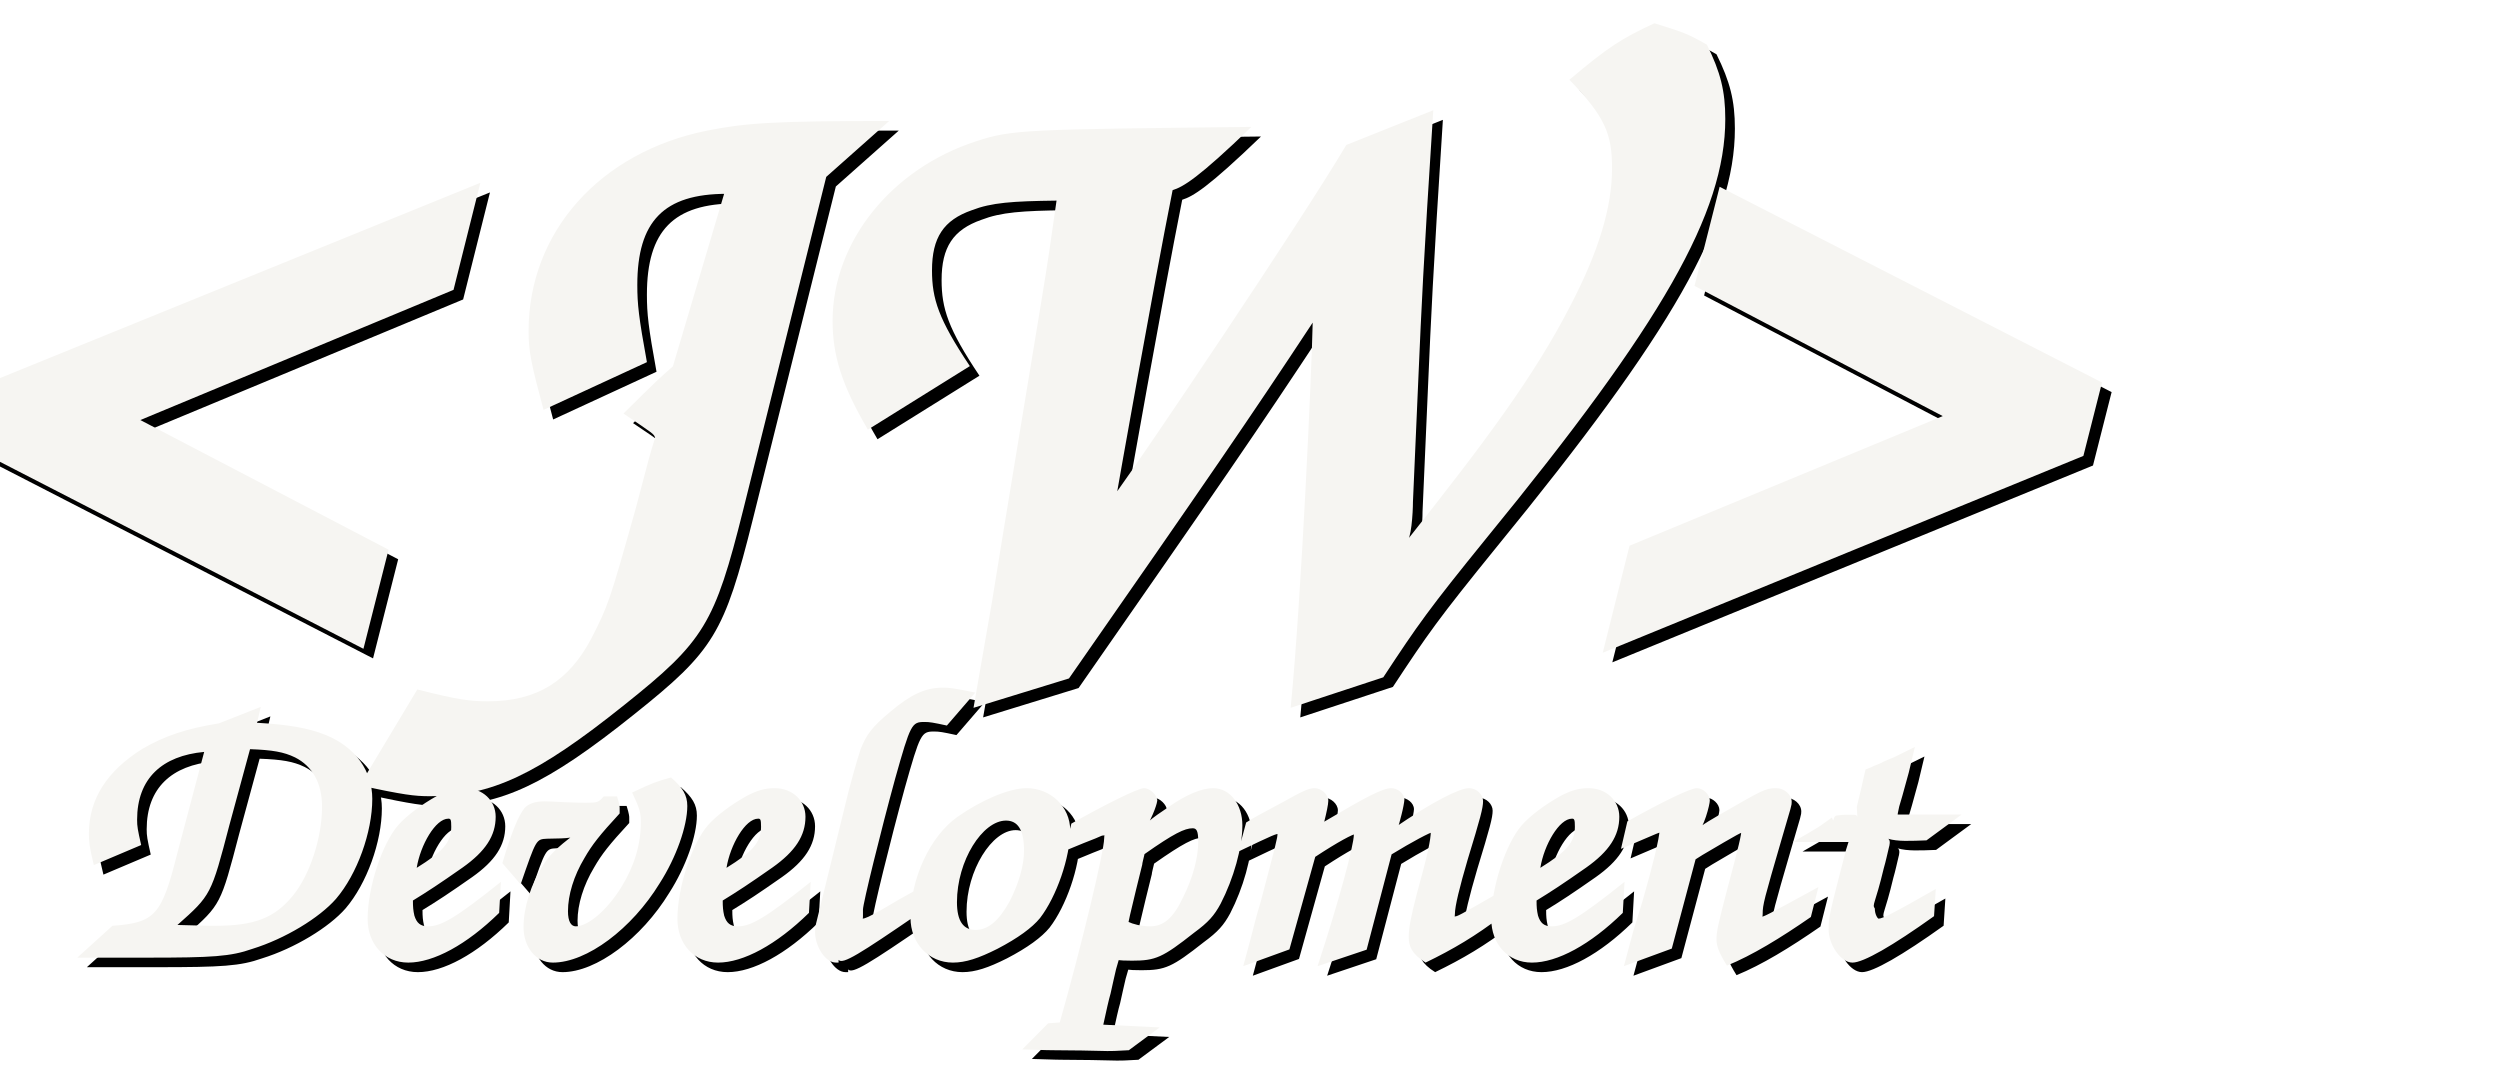
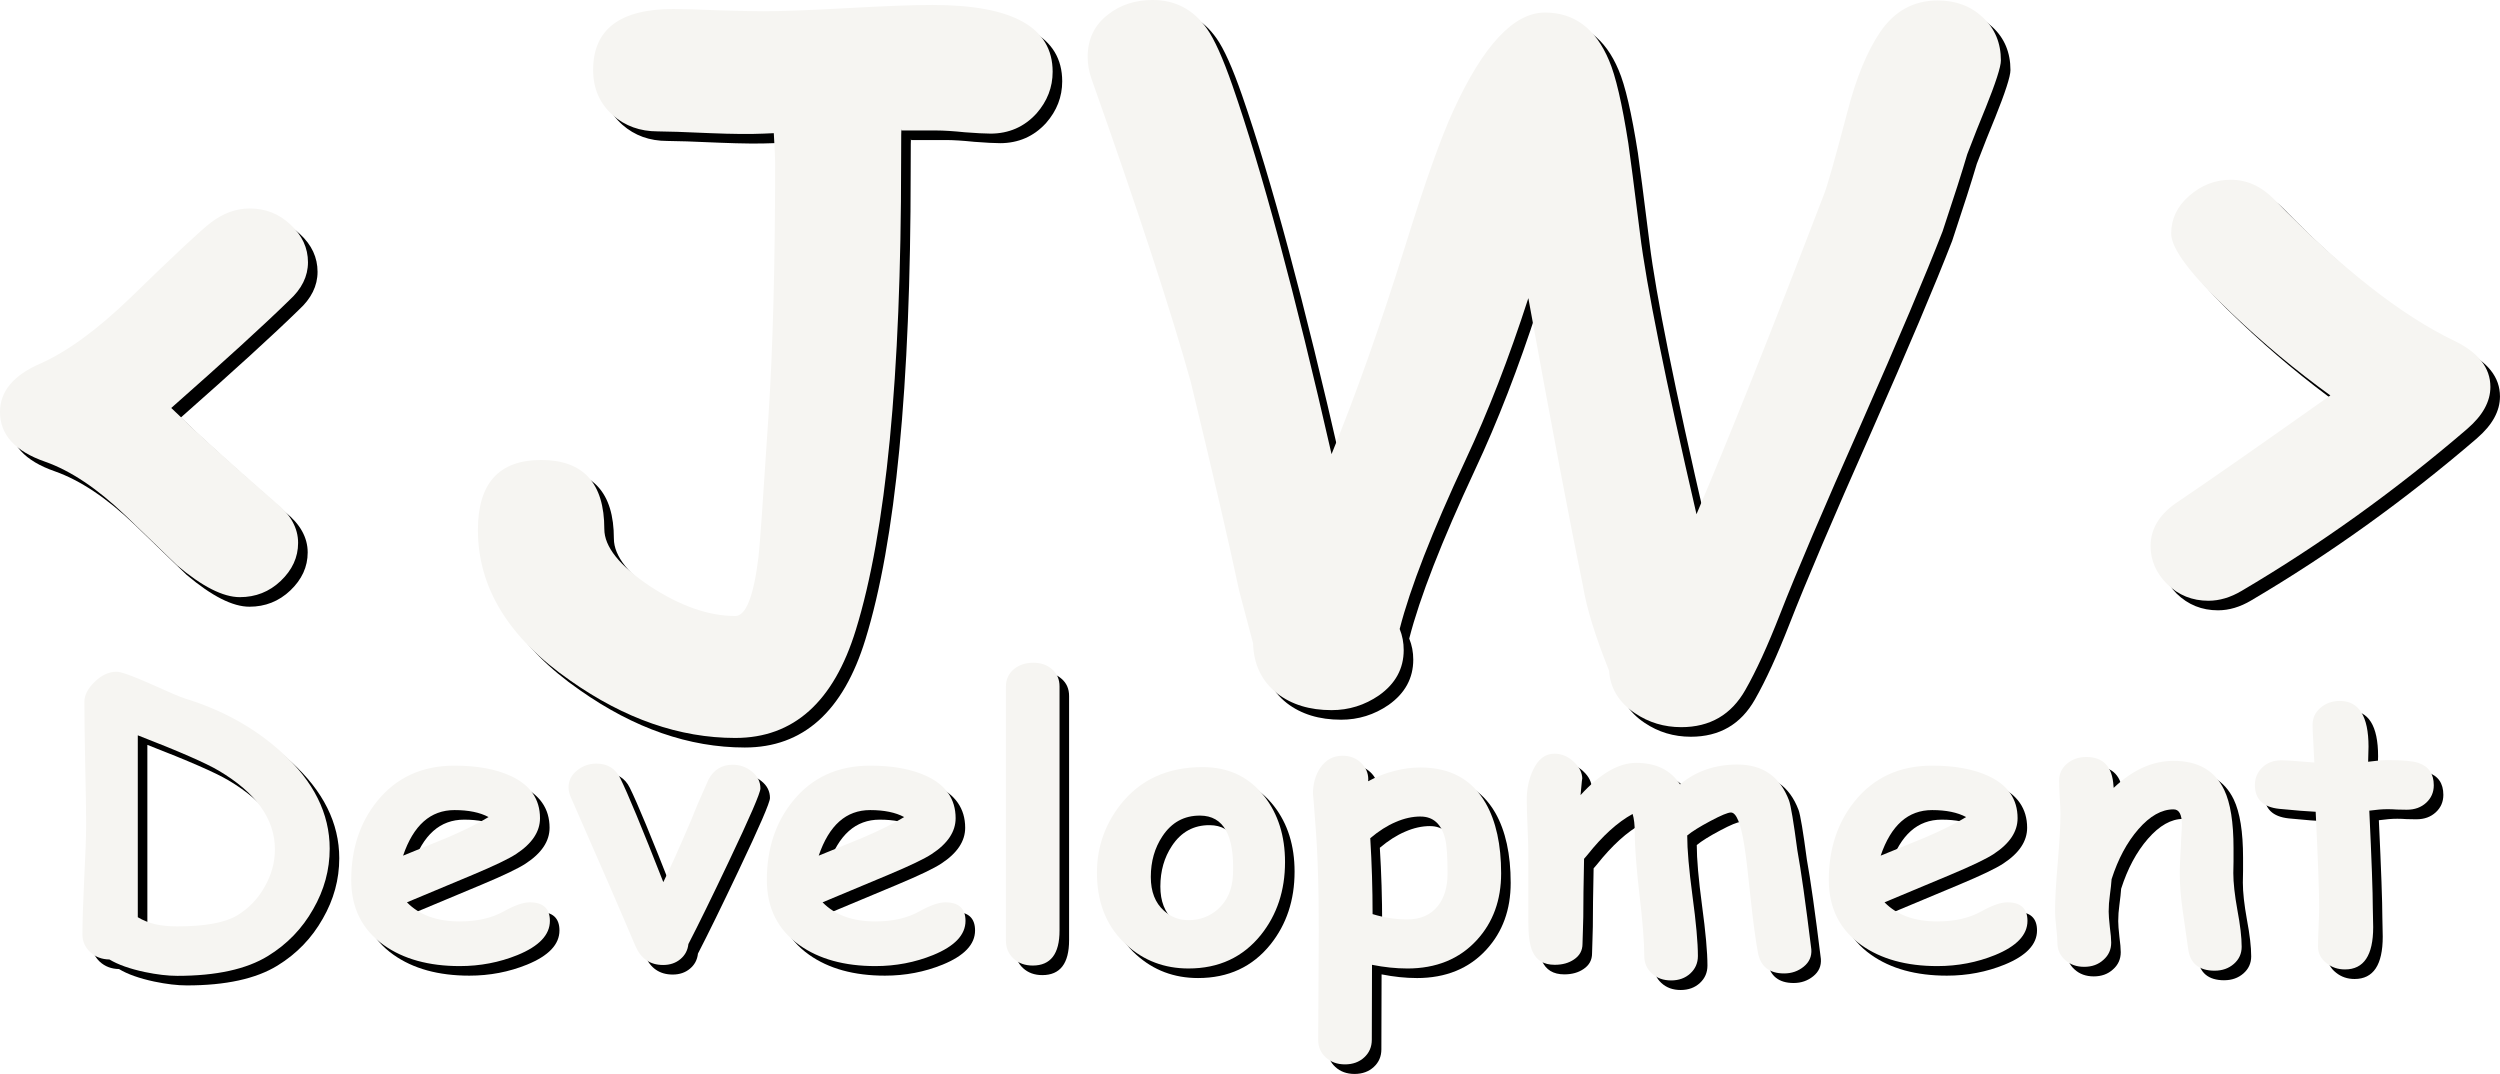
<svg xmlns="http://www.w3.org/2000/svg" width="138.319mm" height="59.42mm" viewBox="0 0 138.319 59.42" version="1.1" id="svg8">
  <defs id="defs2" />
  <g id="g3729" style="display:inline" transform="translate(-37.31747,-10.5999)">
    <g id="g5054">
      <g id="g5037">
-         <text xml:space="preserve" style="font-style:normal;font-weight:normal;font-size:50.8px;line-height:1.25;font-family:sans-serif;letter-spacing:0px;word-spacing:0px;fill:#000000;fill-opacity:1;stroke:none;stroke-width:0.265" x="31.894" y="48.981" id="text3715">
-           <tspan id="tspan3713" x="31.894" y="48.981" style="font-style:normal;font-variant:normal;font-weight:bold;font-stretch:normal;font-family:'Comic Sans MS';-inkscape-font-specification:'Comic Sans MS Bold';stroke-width:0.265">&lt;JW&gt;</tspan>
-         </text>
-         <text xml:space="preserve" style="font-style:normal;font-weight:normal;font-size:13.378px;line-height:1.25;font-family:sans-serif;letter-spacing:0px;word-spacing:0px;fill:#000000;fill-opacity:1;stroke:none;stroke-width:0.251" x="39.754" y="65.915" id="text3719" transform="scale(1.028097,0.9726707)">
-           <tspan id="tspan3717" x="39.754" y="65.915" style="font-style:normal;font-variant:normal;font-weight:bold;font-stretch:normal;font-size:21.405px;font-family:'Comic Sans MS';-inkscape-font-specification:'Comic Sans MS Bold';stroke-width:0.251">Development</tspan>
-         </text>
+         <g aria-label="&lt;JW&gt;" style="font-style:normal;font-weight:normal;font-size:50.8px;line-height:1.25;font-family:sans-serif;letter-spacing:0px;word-spacing:0px;fill:#000000;fill-opacity:1;stroke:none;stroke-width:0.265" id="text3715">
+           <path d="m 53.846,27.748 q -2.108,2.059 -6.524,5.953 1.86,1.811 5.779,5.234 1.24,0.992 1.24,2.232 0,1.191 -0.967,2.108 -0.943,0.893 -2.257,0.893 -1.389,0 -3.473,-1.761 l -2.877,-2.778 q -2.307,-2.208 -4.415,-2.952 -2.505,-0.868 -2.505,-2.753 0,-1.712 2.232,-2.679 2.232,-0.992 4.961,-3.621 3.721,-3.621 4.49,-4.192 1.017,-0.769 2.133,-0.769 1.315,0 2.257,0.893 0.967,0.893 0.967,2.084 0,1.166 -1.042,2.108 z" style="font-style:normal;font-variant:normal;font-weight:bold;font-stretch:normal;font-family:'Comic Sans MS';-inkscape-font-specification:'Comic Sans MS Bold';stroke-width:0.265" id="path831" />
+           <path d="m 92.64,18.521 q -0.446,0 -1.414,-0.074 -0.967,-0.099 -1.563,-0.099 h -1.935 q -0.025,-0.422 -0.025,1.761 0,17.76 -2.505,25.871 -1.836,5.978 -6.672,5.978 -4.614,0 -9.128,-3.175 -5.11,-3.547 -5.11,-8.334 0,-3.87 3.497,-3.87 3.497,0 3.497,3.82 0,1.463 2.505,3.15 2.53,1.662 4.738,1.662 0.893,0 1.29,-3.299 0.099,-0.794 0.546,-7.714 0.372,-5.655 0.372,-14.089 0,-0.347 -0.074,-1.612 l -0.571,0.025 q -1.091,0.05 -2.927,-0.025 -2.208,-0.099 -2.927,-0.099 -1.463,0 -2.48,-0.893 -1.091,-0.967 -1.091,-2.505 0,-3.373 4.44,-3.373 0.843,0 2.505,0.074 1.662,0.05 2.48,0.05 1.563,0 4.663,-0.174 3.125,-0.174 4.688,-0.174 6.648,0 6.648,3.696 0,1.29 -0.893,2.307 -1.017,1.116 -2.555,1.116 z" style="font-style:normal;font-variant:normal;font-weight:bold;font-stretch:normal;font-family:'Comic Sans MS';-inkscape-font-specification:'Comic Sans MS Bold';stroke-width:0.265" id="path833" />
+           <path d="m 147.682,17.157 q -0.422,1.017 -0.992,2.505 -0.422,1.439 -1.364,4.266 -1.414,3.646 -4.49,10.616 -3.15,7.094 -4.514,10.592 -1.017,2.604 -1.91,4.167 -1.166,2.059 -3.547,2.059 -1.414,0 -2.555,-0.769 -1.339,-0.893 -1.439,-2.356 -1.141,-2.853 -1.439,-4.663 -1.091,-5.308 -3.026,-15.949 -1.612,4.986 -3.473,8.954 -2.778,5.953 -3.646,9.351 0.223,0.546 0.223,1.166 0,1.538 -1.364,2.505 -1.191,0.819 -2.629,0.819 -1.811,0 -3.001,-0.918 -1.29,-1.017 -1.339,-2.778 l -0.769,-2.902 q -0.819,-3.87 -2.679,-11.559 -1.637,-5.879 -5.482,-16.743 -0.223,-0.62 -0.223,-1.24 0,-1.488 1.141,-2.356 1.017,-0.794 2.456,-0.794 1.885,0 3.001,1.587 0.62,0.868 1.414,3.15 2.431,6.995 5.482,20.389 1.984,-4.837 4.043,-11.41 1.662,-5.358 2.704,-7.615 2.48,-5.407 5.06,-5.407 2.431,0 3.547,2.654 0.546,1.265 1.067,4.589 0.149,1.017 0.645,4.986 0.521,4.266 3.125,15.528 2.629,-6.152 7.069,-17.735 0.273,-0.695 1.29,-4.564 0.719,-2.778 1.811,-4.39 1.191,-1.736 3.175,-1.736 1.513,0 2.505,0.943 0.992,0.918 0.992,2.381 0,0.521 -0.868,2.679 z" style="font-style:normal;font-variant:normal;font-weight:bold;font-stretch:normal;font-family:'Comic Sans MS';-inkscape-font-specification:'Comic Sans MS Bold';stroke-width:0.265" id="path835" />
+           <path d="m 174.372,34.842 q -5.978,5.135 -12.502,8.979 -0.918,0.546 -1.836,0.546 -1.339,0 -2.282,-0.918 -0.918,-0.918 -0.918,-2.108 0,-1.364 1.339,-2.332 2.902,-1.96 8.607,-6.003 -2.853,-2.059 -5.482,-4.564 -3.324,-3.125 -3.324,-4.39 0,-1.215 0.992,-2.084 1.017,-0.893 2.307,-0.893 1.339,0 2.406,1.091 5.556,5.705 9.947,7.813 2.009,0.967 2.009,2.555 0,1.215 -1.265,2.307 z" style="font-style:normal;font-variant:normal;font-weight:bold;font-stretch:normal;font-family:'Comic Sans MS';-inkscape-font-specification:'Comic Sans MS Bold';stroke-width:0.265" id="path837" />
+         </g>
+         <g aria-label="Development" transform="scale(1.028097,0.9726707)" style="font-style:normal;font-weight:normal;font-size:13.378px;line-height:1.25;font-family:sans-serif;letter-spacing:0px;word-spacing:0px;fill:#000000;fill-opacity:1;stroke:none;stroke-width:0.251" id="text3719">
+           <path d="m 42.702,66.019 q -0.617,-0.01 -1.035,-0.418 -0.418,-0.418 -0.418,-1.003 0,-1.045 0.094,-3.136 0.105,-2.09 0.105,-3.136 0,-1.16 -0.052,-3.48 -0.042,-2.32 -0.042,-3.48 0,-0.575 0.554,-1.139 0.554,-0.575 1.181,-0.575 0.345,0 1.735,0.648 1.62,0.773 1.923,0.867 3.062,0.993 5.226,3.073 2.582,2.477 2.582,5.477 0,1.808 -0.888,3.439 -0.888,1.662 -2.435,2.665 -1.735,1.129 -4.881,1.129 -0.763,0 -1.756,-0.219 -1.202,-0.272 -1.892,-0.711 z M 48.576,55.275 q -1.014,-0.638 -4.348,-2.007 v 10.347 q 0.408,0.261 0.93,0.397 0.533,0.125 1.181,0.125 2.258,0 3.24,-0.627 0.93,-0.596 1.474,-1.62 0.554,-1.024 0.554,-2.132 0,-2.592 -3.031,-4.484 z" style="font-style:normal;font-variant:normal;font-weight:bold;font-stretch:normal;font-size:21.405px;font-family:'Comic Sans MS';-inkscape-font-specification:'Comic Sans MS Bold';stroke-width:0.251" id="path840" />
+           <path d="m 61.557,66.395 q -2.498,0 -4.087,-1.191 -1.756,-1.317 -1.756,-3.71 0,-2.644 1.39,-4.473 1.547,-2.028 4.17,-2.028 1.819,0 3.021,0.585 1.578,0.773 1.578,2.404 0,1.15 -1.286,2.038 -0.585,0.408 -2.352,1.191 l -3.522,1.557 q 0.502,0.543 1.212,0.815 0.711,0.272 1.63,0.272 1.401,0 2.373,-0.575 0.867,-0.512 1.39,-0.512 1.087,0 1.087,1.056 0,1.191 -1.745,1.944 -1.463,0.627 -3.104,0.627 z m -0.282,-8.874 q -0.972,0 -1.662,0.648 -0.69,0.648 -1.108,1.944 1.181,-0.512 2.352,-1.014 1.411,-0.638 2.247,-1.181 -0.7,-0.397 -1.829,-0.397 z" style="font-style:normal;font-variant:normal;font-weight:bold;font-stretch:normal;font-size:21.405px;font-family:'Comic Sans MS';-inkscape-font-specification:'Comic Sans MS Bold';stroke-width:0.251" id="path842" />
+           <path d="m 73.858,65.141 q -0.052,0.523 -0.429,0.857 -0.376,0.334 -0.93,0.334 -1.056,0 -1.495,-1.087 -1.129,-2.822 -3.46,-8.424 -0.136,-0.314 -0.136,-0.596 0,-0.564 0.449,-0.951 0.46,-0.397 1.045,-0.397 0.899,0 1.286,0.826 0.596,1.265 2.32,5.916 0.554,-1.181 1.526,-3.595 0.293,-0.805 0.909,-2.247 0.429,-0.836 1.296,-0.836 0.585,0 1.035,0.387 0.46,0.387 0.46,0.962 0,0.376 -1.693,4.139 -1.38,3.073 -2.184,4.714 z" style="font-style:normal;font-variant:normal;font-weight:bold;font-stretch:normal;font-size:21.405px;font-family:'Comic Sans MS';-inkscape-font-specification:'Comic Sans MS Bold';stroke-width:0.251" id="path844" />
+           <path d="m 83.923,66.395 q -2.498,0 -4.087,-1.191 -1.756,-1.317 -1.756,-3.71 0,-2.644 1.39,-4.473 1.547,-2.028 4.17,-2.028 1.819,0 3.021,0.585 1.578,0.773 1.578,2.404 0,1.15 -1.286,2.038 -0.585,0.408 -2.352,1.191 l -3.522,1.557 q 0.502,0.543 1.212,0.815 0.711,0.272 1.63,0.272 1.401,0 2.373,-0.575 0.867,-0.512 1.39,-0.512 1.087,0 1.087,1.056 0,1.191 -1.745,1.944 -1.463,0.627 -3.104,0.627 z m -0.282,-8.874 q -0.972,0 -1.662,0.648 -0.69,0.648 -1.108,1.944 1.181,-0.512 2.352,-1.014 1.411,-0.638 2.247,-1.181 -0.7,-0.397 -1.829,-0.397 z" style="font-style:normal;font-variant:normal;font-weight:bold;font-stretch:normal;font-size:21.405px;font-family:'Comic Sans MS';-inkscape-font-specification:'Comic Sans MS Bold';stroke-width:0.251" id="path846" />
+           <path d="m 93.831,64.378 q 0,1.986 -1.442,1.986 -0.627,0 -1.035,-0.397 -0.408,-0.397 -0.408,-1.024 V 50.488 q 0,-0.606 0.439,-0.993 0.418,-0.355 1.035,-0.355 0.617,0 1.014,0.376 0.397,0.366 0.397,0.972 z" style="font-style:normal;font-variant:normal;font-weight:bold;font-stretch:normal;font-size:21.405px;font-family:'Comic Sans MS';-inkscape-font-specification:'Comic Sans MS Bold';stroke-width:0.251" id="path848" />
+           <path d="m 100.771,66.531 q -1.934,0 -3.324,-1.327 -1.526,-1.453 -1.599,-3.878 -0.073,-2.31 1.265,-4.118 1.589,-2.132 4.421,-2.132 2.09,0 3.324,1.672 1.108,1.505 1.108,3.731 0,2.425 -1.296,4.139 -1.453,1.913 -3.898,1.913 z m 0.627,-8.696 q -1.286,-0.01 -2.028,1.171 -0.627,0.993 -0.627,2.32 0,1.254 0.711,1.923 0.564,0.533 1.317,0.533 0.909,0 1.578,-0.617 0.763,-0.721 0.815,-1.954 0.136,-3.365 -1.766,-3.376 z" style="font-style:normal;font-variant:normal;font-weight:bold;font-stretch:normal;font-size:21.405px;font-family:'Comic Sans MS';-inkscape-font-specification:'Comic Sans MS Bold';stroke-width:0.251" id="path850" />
+           <path d="m 112.54,66.531 q -0.899,0 -1.892,-0.209 l -0.011,4.264 q 0,0.606 -0.408,1.003 -0.408,0.397 -1.035,0.397 -0.627,0 -1.035,-0.397 -0.408,-0.397 -0.408,-1.003 0,-0.491 0.021,-3.898 0.021,-2.529 0,-4.128 -0.031,-2.258 -0.146,-3.888 -0.157,-2.247 -0.157,-2.059 0,-0.867 0.387,-1.484 0.449,-0.7 1.212,-0.7 0.585,0 0.982,0.397 0.397,0.397 0.397,0.951 l -0.011,0.105 q 0.7,-0.397 1.401,-0.585 0.711,-0.199 1.421,-0.199 2.404,0 3.512,2.038 0.826,1.536 0.826,3.982 0,2.289 -1.306,3.794 -1.401,1.62 -3.752,1.62 z m 0.721,-8.644 q -0.658,0 -1.338,0.314 -0.679,0.303 -1.369,0.92 0.125,2.153 0.125,4.317 0.93,0.303 1.86,0.303 1.077,0 1.651,-0.763 0.523,-0.69 0.523,-1.86 0,-1.411 -0.125,-1.954 -0.303,-1.275 -1.327,-1.275 z" style="font-style:normal;font-variant:normal;font-weight:bold;font-stretch:normal;font-size:21.405px;font-family:'Comic Sans MS';-inkscape-font-specification:'Comic Sans MS Bold';stroke-width:0.251" id="path852" />
+           <path d="m 121.873,56.665 q 1.578,-1.829 2.989,-1.829 1.61,0 2.362,1.223 0.638,-0.564 1.411,-0.847 0.773,-0.282 1.672,-0.282 2.049,0 2.78,2.038 0.146,0.418 0.449,2.832 0.293,1.693 0.753,5.644 0.042,0.596 -0.408,0.982 -0.449,0.387 -1.056,0.387 -1.202,0 -1.411,-1.191 -0.188,-1.077 -0.387,-3.041 -0.209,-2.153 -0.345,-3.052 -0.282,-1.871 -0.721,-1.871 -0.24,0 -1.097,0.481 -0.857,0.481 -1.254,0.826 0,1.191 0.282,3.428 0.293,2.289 0.293,3.428 0,0.596 -0.408,0.993 -0.408,0.397 -1.035,0.397 -0.627,0 -1.035,-0.397 -0.408,-0.397 -0.408,-0.993 0,-1.191 -0.261,-3.501 -0.251,-2.32 -0.251,-3.512 0,-0.669 -0.115,-1.066 -1.212,0.7 -2.435,2.331 -0.052,0.073 -0.178,0.219 -0.042,2.111 -0.042,3.313 0,0.293 -0.021,0.794 -0.021,0.491 -0.021,0.732 0,0.564 -0.46,0.888 -0.418,0.303 -1.035,0.303 -0.888,0 -1.202,-0.773 -0.219,-0.523 -0.219,-1.662 v -3.888 q 0,-0.523 -0.042,-1.526 -0.042,-1.014 -0.042,-1.536 0,-0.93 0.334,-1.683 0.408,-0.941 1.15,-0.941 0.585,0 1.045,0.46 0.46,0.449 0.46,0.993 0,-0.219 -0.094,0.899 z" style="font-style:normal;font-variant:normal;font-weight:bold;font-stretch:normal;font-size:21.405px;font-family:'Comic Sans MS';-inkscape-font-specification:'Comic Sans MS Bold';stroke-width:0.251" id="path854" />
+           <path d="m 141.073,66.395 q -2.498,0 -4.087,-1.191 -1.756,-1.317 -1.756,-3.71 0,-2.644 1.39,-4.473 1.547,-2.028 4.17,-2.028 1.819,0 3.021,0.585 1.578,0.773 1.578,2.404 0,1.15 -1.286,2.038 -0.585,0.408 -2.352,1.191 l -3.522,1.557 q 0.502,0.543 1.212,0.815 0.711,0.272 1.63,0.272 1.401,0 2.373,-0.575 0.867,-0.512 1.39,-0.512 1.087,0 1.087,1.056 0,1.191 -1.745,1.944 -1.463,0.627 -3.104,0.627 z m -0.282,-8.874 q -0.972,0 -1.662,0.648 -0.69,0.648 -1.108,1.944 1.181,-0.512 2.352,-1.014 1.411,-0.638 2.247,-1.181 -0.7,-0.397 -1.829,-0.397 z" style="font-style:normal;font-variant:normal;font-weight:bold;font-stretch:normal;font-size:21.405px;font-family:'Comic Sans MS';-inkscape-font-specification:'Comic Sans MS Bold';stroke-width:0.251" id="path856" />
+           <path d="m 155.998,66.657 q -1.286,0 -1.432,-1.265 -0.146,-1.077 -0.293,-2.164 -0.157,-1.15 -0.157,-2.164 0,-0.272 0.031,-0.93 0.042,-0.658 0.042,-0.93 0,-0.073 0.021,-0.366 0.021,-0.303 0.021,-0.491 0,-0.867 -0.449,-0.867 -0.962,0 -1.892,1.129 -0.92,1.118 -1.442,2.843 -0.021,0.345 -0.094,0.92 -0.063,0.47 -0.063,0.92 0,0.293 0.063,0.888 0.073,0.585 0.073,0.878 0,0.596 -0.418,0.982 -0.408,0.397 -1.035,0.397 -0.627,0 -1.035,-0.397 -0.408,-0.387 -0.408,-0.982 0,-0.293 -0.063,-0.878 -0.063,-0.596 -0.063,-0.888 0,-1.003 0.146,-2.791 0.146,-1.787 0.146,-2.791 0,-0.314 -0.042,-0.93 -0.031,-0.627 -0.031,-0.93 0,-0.585 0.418,-0.962 0.429,-0.387 1.045,-0.387 1.369,0 1.463,1.641 l 0.01,0.115 q 1.526,-1.536 3.219,-1.536 1.975,0 2.728,1.651 0.502,1.108 0.502,3.313 v 0.742 q -0.011,0.481 -0.011,0.679 0,0.815 0.219,2.101 0.23,1.286 0.23,2.09 0,0.585 -0.418,0.972 -0.418,0.387 -1.035,0.387 z" style="font-style:normal;font-variant:normal;font-weight:bold;font-stretch:normal;font-size:21.405px;font-family:'Comic Sans MS';-inkscape-font-specification:'Comic Sans MS Bold';stroke-width:0.251" id="path858" />
+           <path d="m 166.345,57.501 q -0.219,0 -0.523,-0.01 -0.293,-0.021 -0.512,-0.021 -0.429,0 -0.993,0.084 0.188,4.222 0.188,5.519 0,0.136 0.01,0.512 0.011,0.366 0.011,0.596 0,2.404 -1.515,2.404 -0.575,0 -0.993,-0.355 -0.46,-0.376 -0.46,-0.941 0,-0.376 0.031,-1.129 0.031,-0.753 0.031,-1.129 0,-1.265 -0.188,-5.414 -0.648,-0.031 -1.965,-0.167 -1.306,-0.146 -1.306,-1.359 0,-0.585 0.397,-0.993 0.397,-0.408 1.024,-0.408 0.387,0 1.777,0.125 -0.01,-0.334 -0.052,-1.108 -0.042,-0.669 -0.042,-1.035 0,-0.585 0.429,-0.972 0.429,-0.387 1.035,-0.387 1.547,0 1.547,2.602 l -0.021,0.857 q 0.648,-0.094 1.056,-0.094 1.202,0 1.641,0.157 0.836,0.293 0.836,1.275 0,0.596 -0.408,0.993 -0.408,0.397 -1.035,0.397 z" style="font-style:normal;font-variant:normal;font-weight:bold;font-stretch:normal;font-size:21.405px;font-family:'Comic Sans MS';-inkscape-font-specification:'Comic Sans MS Bold';stroke-width:0.251" id="path860" />
+         </g>
      </g>
      <g id="g5031">
-         <text id="text3723" y="48.452" x="31.364" style="font-style:normal;font-weight:normal;font-size:50.8px;line-height:1.25;font-family:sans-serif;letter-spacing:0px;word-spacing:0px;fill:#f6f5f2;fill-opacity:1;stroke:none;stroke-width:0.265" xml:space="preserve">
-           <tspan style="font-style:normal;font-variant:normal;font-weight:bold;font-stretch:normal;font-family:'Comic Sans MS';-inkscape-font-specification:'Comic Sans MS Bold';fill:#f6f5f2;fill-opacity:1;stroke-width:0.265" y="48.452" x="31.364" id="tspan3721">&lt;JW&gt;</tspan>
-         </text>
-         <text transform="scale(1.028097,0.9726707)" id="text3727" y="65.371" x="39.24" style="font-style:normal;font-weight:normal;font-size:13.378px;line-height:1.25;font-family:sans-serif;letter-spacing:0px;word-spacing:0px;fill:#f6f5f2;fill-opacity:1;stroke:none;stroke-width:0.251" xml:space="preserve">
-           <tspan style="font-style:normal;font-variant:normal;font-weight:bold;font-stretch:normal;font-size:21.405px;font-family:'Comic Sans MS';-inkscape-font-specification:'Comic Sans MS Bold';fill:#f6f5f2;fill-opacity:1;stroke-width:0.251" y="65.371" x="39.24" id="tspan3725">Development</tspan>
-         </text>
+         <g aria-label="&lt;JW&gt;" style="font-style:normal;font-weight:normal;font-size:50.8px;line-height:1.25;font-family:sans-serif;letter-spacing:0px;word-spacing:0px;fill:#f6f5f2;fill-opacity:1;stroke:none;stroke-width:0.265" id="text3723">
+           <path d="m 53.316,27.219 q -2.108,2.059 -6.524,5.953 1.86,1.811 5.779,5.234 1.24,0.992 1.24,2.232 0,1.191 -0.967,2.108 -0.943,0.893 -2.257,0.893 -1.389,0 -3.473,-1.761 l -2.877,-2.778 q -2.307,-2.208 -4.415,-2.952 -2.505,-0.868 -2.505,-2.753 0,-1.712 2.232,-2.679 2.232,-0.992 4.961,-3.621 3.721,-3.621 4.49,-4.192 1.017,-0.769 2.133,-0.769 1.315,0 2.257,0.893 0.967,0.893 0.967,2.084 0,1.166 -1.042,2.108 z" style="font-style:normal;font-variant:normal;font-weight:bold;font-stretch:normal;font-family:'Comic Sans MS';-inkscape-font-specification:'Comic Sans MS Bold';fill:#f6f5f2;fill-opacity:1;stroke-width:0.265" id="path863" />
+           <path d="m 92.111,17.992 q -0.446,0 -1.414,-0.074 -0.967,-0.099 -1.563,-0.099 h -1.935 q -0.025,-0.422 -0.025,1.761 0,17.76 -2.505,25.871 -1.836,5.978 -6.672,5.978 -4.614,0 -9.128,-3.175 -5.11,-3.547 -5.11,-8.334 0,-3.87 3.497,-3.87 3.497,0 3.497,3.82 0,1.463 2.505,3.15 2.53,1.662 4.738,1.662 0.893,0 1.29,-3.299 0.099,-0.794 0.546,-7.714 0.372,-5.655 0.372,-14.089 0,-0.347 -0.074,-1.612 l -0.571,0.025 q -1.091,0.05 -2.927,-0.025 -2.208,-0.099 -2.927,-0.099 -1.463,0 -2.48,-0.893 -1.091,-0.967 -1.091,-2.505 0,-3.373 4.44,-3.373 0.843,0 2.505,0.074 1.662,0.05 2.48,0.05 1.563,0 4.663,-0.174 3.125,-0.174 4.688,-0.174 6.648,0 6.648,3.696 0,1.29 -0.893,2.307 -1.017,1.116 -2.555,1.116 z" style="font-style:normal;font-variant:normal;font-weight:bold;font-stretch:normal;font-family:'Comic Sans MS';-inkscape-font-specification:'Comic Sans MS Bold';fill:#f6f5f2;fill-opacity:1;stroke-width:0.265" id="path865" />
+           <path d="m 147.153,16.627 q -0.422,1.017 -0.992,2.505 -0.422,1.439 -1.364,4.266 -1.414,3.646 -4.49,10.616 -3.15,7.094 -4.514,10.592 -1.017,2.604 -1.91,4.167 -1.166,2.059 -3.547,2.059 -1.414,0 -2.555,-0.769 -1.339,-0.893 -1.439,-2.356 -1.141,-2.853 -1.439,-4.663 -1.091,-5.308 -3.026,-15.949 -1.612,4.986 -3.473,8.954 -2.778,5.953 -3.646,9.351 0.223,0.546 0.223,1.166 0,1.538 -1.364,2.505 -1.191,0.819 -2.629,0.819 -1.811,0 -3.001,-0.918 -1.29,-1.017 -1.339,-2.778 l -0.769,-2.902 q -0.819,-3.87 -2.679,-11.559 -1.637,-5.879 -5.482,-16.743 -0.223,-0.62 -0.223,-1.24 0,-1.488 1.141,-2.356 1.017,-0.794 2.456,-0.794 1.885,0 3.001,1.587 0.62,0.868 1.414,3.15 2.431,6.995 5.482,20.389 1.984,-4.837 4.043,-11.41 1.662,-5.358 2.704,-7.615 2.48,-5.407 5.06,-5.407 2.431,0 3.547,2.654 0.546,1.265 1.067,4.589 0.149,1.017 0.645,4.986 0.521,4.266 3.125,15.528 2.629,-6.152 7.069,-17.735 0.273,-0.695 1.29,-4.564 0.719,-2.778 1.811,-4.39 1.191,-1.736 3.175,-1.736 1.513,0 2.505,0.943 0.992,0.918 0.992,2.381 0,0.521 -0.868,2.679 z" style="font-style:normal;font-variant:normal;font-weight:bold;font-stretch:normal;font-family:'Comic Sans MS';-inkscape-font-specification:'Comic Sans MS Bold';fill:#f6f5f2;fill-opacity:1;stroke-width:0.265" id="path867" />
+           <path d="m 173.842,34.313 q -5.978,5.135 -12.502,8.979 -0.918,0.546 -1.836,0.546 -1.339,0 -2.282,-0.918 -0.918,-0.918 -0.918,-2.108 0,-1.364 1.339,-2.332 2.902,-1.96 8.607,-6.003 -2.853,-2.059 -5.482,-4.564 -3.324,-3.125 -3.324,-4.39 0,-1.215 0.992,-2.084 1.017,-0.893 2.307,-0.893 1.339,0 2.406,1.091 5.556,5.705 9.947,7.813 2.009,0.967 2.009,2.555 0,1.215 -1.265,2.307 z" style="font-style:normal;font-variant:normal;font-weight:bold;font-stretch:normal;font-family:'Comic Sans MS';-inkscape-font-specification:'Comic Sans MS Bold';fill:#f6f5f2;fill-opacity:1;stroke-width:0.265" id="path869" />
+         </g>
+         <g aria-label="Development" transform="scale(1.028097,0.9726707)" style="font-style:normal;font-weight:normal;font-size:13.378px;line-height:1.25;font-family:sans-serif;letter-spacing:0px;word-spacing:0px;fill:#f6f5f2;fill-opacity:1;stroke:none;stroke-width:0.251" id="text3727">
+           <path d="m 42.187,65.475 q -0.617,-0.01 -1.035,-0.418 -0.418,-0.418 -0.418,-1.003 0,-1.045 0.094,-3.136 0.105,-2.09 0.105,-3.136 0,-1.16 -0.052,-3.48 -0.042,-2.32 -0.042,-3.48 0,-0.575 0.554,-1.139 0.554,-0.575 1.181,-0.575 0.345,0 1.735,0.648 1.62,0.773 1.923,0.867 3.062,0.993 5.226,3.073 2.582,2.477 2.582,5.477 0,1.808 -0.888,3.439 -0.888,1.662 -2.435,2.665 -1.735,1.129 -4.881,1.129 -0.763,0 -1.756,-0.219 Q 42.877,65.914 42.187,65.475 Z M 48.061,54.731 q -1.014,-0.638 -4.348,-2.007 v 10.347 q 0.408,0.261 0.93,0.397 0.533,0.125 1.181,0.125 2.258,0 3.24,-0.627 0.93,-0.596 1.474,-1.62 0.554,-1.024 0.554,-2.132 0,-2.592 -3.031,-4.484 z" style="font-style:normal;font-variant:normal;font-weight:bold;font-stretch:normal;font-size:21.405px;font-family:'Comic Sans MS';-inkscape-font-specification:'Comic Sans MS Bold';fill:#f6f5f2;fill-opacity:1;stroke-width:0.251" id="path872" />
+           <path d="m 61.042,65.851 q -2.498,0 -4.087,-1.191 -1.756,-1.317 -1.756,-3.71 0,-2.644 1.39,-4.473 1.547,-2.028 4.17,-2.028 1.819,0 3.021,0.585 1.578,0.773 1.578,2.404 0,1.15 -1.286,2.038 -0.585,0.408 -2.352,1.191 l -3.522,1.557 q 0.502,0.543 1.212,0.815 0.711,0.272 1.63,0.272 1.401,0 2.373,-0.575 0.867,-0.512 1.39,-0.512 1.087,0 1.087,1.056 0,1.191 -1.745,1.944 -1.463,0.627 -3.104,0.627 z m -0.282,-8.874 q -0.972,0 -1.662,0.648 -0.69,0.648 -1.108,1.944 1.181,-0.512 2.352,-1.014 1.411,-0.638 2.247,-1.181 -0.7,-0.397 -1.829,-0.397 z" style="font-style:normal;font-variant:normal;font-weight:bold;font-stretch:normal;font-size:21.405px;font-family:'Comic Sans MS';-inkscape-font-specification:'Comic Sans MS Bold';fill:#f6f5f2;fill-opacity:1;stroke-width:0.251" id="path874" />
+           <path d="m 73.344,64.597 q -0.052,0.523 -0.429,0.857 -0.376,0.334 -0.93,0.334 -1.056,0 -1.495,-1.087 -1.129,-2.822 -3.46,-8.424 -0.136,-0.314 -0.136,-0.596 0,-0.564 0.449,-0.951 0.46,-0.397 1.045,-0.397 0.899,0 1.286,0.826 0.596,1.265 2.32,5.916 0.554,-1.181 1.526,-3.595 0.293,-0.805 0.909,-2.247 0.429,-0.836 1.296,-0.836 0.585,0 1.035,0.387 0.46,0.387 0.46,0.962 0,0.376 -1.693,4.139 -1.38,3.073 -2.184,4.714 z" style="font-style:normal;font-variant:normal;font-weight:bold;font-stretch:normal;font-size:21.405px;font-family:'Comic Sans MS';-inkscape-font-specification:'Comic Sans MS Bold';fill:#f6f5f2;fill-opacity:1;stroke-width:0.251" id="path876" />
+           <path d="m 83.409,65.851 q -2.498,0 -4.087,-1.191 -1.756,-1.317 -1.756,-3.71 0,-2.644 1.39,-4.473 1.547,-2.028 4.17,-2.028 1.819,0 3.021,0.585 1.578,0.773 1.578,2.404 0,1.15 -1.286,2.038 -0.585,0.408 -2.352,1.191 l -3.522,1.557 q 0.502,0.543 1.212,0.815 0.711,0.272 1.63,0.272 1.401,0 2.373,-0.575 0.867,-0.512 1.39,-0.512 1.087,0 1.087,1.056 0,1.191 -1.745,1.944 -1.463,0.627 -3.104,0.627 z m -0.282,-8.874 q -0.972,0 -1.662,0.648 -0.69,0.648 -1.108,1.944 1.181,-0.512 2.352,-1.014 1.411,-0.638 2.247,-1.181 -0.7,-0.397 -1.829,-0.397 z" style="font-style:normal;font-variant:normal;font-weight:bold;font-stretch:normal;font-size:21.405px;font-family:'Comic Sans MS';-inkscape-font-specification:'Comic Sans MS Bold';fill:#f6f5f2;fill-opacity:1;stroke-width:0.251" id="path878" />
+           <path d="m 93.317,63.834 q 0,1.986 -1.442,1.986 -0.627,0 -1.035,-0.397 Q 90.432,65.026 90.432,64.398 V 49.944 q 0,-0.606 0.439,-0.993 0.418,-0.355 1.035,-0.355 0.617,0 1.014,0.376 0.397,0.366 0.397,0.972 z" style="font-style:normal;font-variant:normal;font-weight:bold;font-stretch:normal;font-size:21.405px;font-family:'Comic Sans MS';-inkscape-font-specification:'Comic Sans MS Bold';fill:#f6f5f2;fill-opacity:1;stroke-width:0.251" id="path880" />
+           <path d="m 100.257,65.987 q -1.934,0 -3.324,-1.327 -1.526,-1.453 -1.599,-3.878 -0.073,-2.31 1.265,-4.118 1.589,-2.132 4.421,-2.132 2.09,0 3.324,1.672 1.108,1.505 1.108,3.731 0,2.425 -1.296,4.139 -1.453,1.913 -3.898,1.913 z m 0.627,-8.696 q -1.286,-0.01 -2.028,1.171 -0.627,0.993 -0.627,2.32 0,1.254 0.711,1.923 0.564,0.533 1.317,0.533 0.909,0 1.578,-0.617 0.763,-0.721 0.815,-1.954 0.136,-3.365 -1.766,-3.376 z" style="font-style:normal;font-variant:normal;font-weight:bold;font-stretch:normal;font-size:21.405px;font-family:'Comic Sans MS';-inkscape-font-specification:'Comic Sans MS Bold';fill:#f6f5f2;fill-opacity:1;stroke-width:0.251" id="path882" />
+           <path d="m 112.025,65.987 q -0.899,0 -1.892,-0.209 l -0.011,4.264 q 0,0.606 -0.408,1.003 -0.408,0.397 -1.035,0.397 -0.627,0 -1.035,-0.397 -0.408,-0.397 -0.408,-1.003 0,-0.491 0.021,-3.898 0.021,-2.529 0,-4.128 -0.031,-2.258 -0.146,-3.888 -0.157,-2.247 -0.157,-2.059 0,-0.867 0.387,-1.484 0.449,-0.7 1.212,-0.7 0.585,0 0.982,0.397 0.397,0.397 0.397,0.951 l -0.01,0.105 q 0.7,-0.397 1.401,-0.585 0.711,-0.199 1.421,-0.199 2.404,0 3.512,2.038 0.826,1.536 0.826,3.982 0,2.289 -1.306,3.794 -1.401,1.62 -3.752,1.62 z m 0.721,-8.644 q -0.658,0 -1.338,0.314 -0.679,0.303 -1.369,0.92 0.125,2.153 0.125,4.317 0.93,0.303 1.86,0.303 1.077,0 1.651,-0.763 0.523,-0.69 0.523,-1.86 0,-1.411 -0.125,-1.954 -0.303,-1.275 -1.327,-1.275 z" style="font-style:normal;font-variant:normal;font-weight:bold;font-stretch:normal;font-size:21.405px;font-family:'Comic Sans MS';-inkscape-font-specification:'Comic Sans MS Bold';fill:#f6f5f2;fill-opacity:1;stroke-width:0.251" id="path884" />
+           <path d="m 121.359,56.121 q 1.578,-1.829 2.989,-1.829 1.61,0 2.362,1.223 0.638,-0.564 1.411,-0.847 0.773,-0.282 1.672,-0.282 2.049,0 2.78,2.038 0.146,0.418 0.449,2.832 0.293,1.693 0.753,5.644 0.042,0.596 -0.408,0.982 -0.449,0.387 -1.056,0.387 -1.202,0 -1.411,-1.191 -0.188,-1.077 -0.387,-3.041 -0.209,-2.153 -0.345,-3.052 -0.282,-1.871 -0.721,-1.871 -0.24,0 -1.097,0.481 -0.857,0.481 -1.254,0.826 0,1.191 0.282,3.428 0.293,2.289 0.293,3.428 0,0.596 -0.408,0.993 -0.408,0.397 -1.035,0.397 -0.627,0 -1.035,-0.397 -0.408,-0.397 -0.408,-0.993 0,-1.191 -0.261,-3.501 -0.251,-2.32 -0.251,-3.512 0,-0.669 -0.115,-1.066 -1.212,0.7 -2.435,2.331 -0.052,0.073 -0.178,0.219 -0.042,2.111 -0.042,3.313 0,0.293 -0.021,0.794 -0.021,0.491 -0.021,0.732 0,0.564 -0.46,0.888 -0.418,0.303 -1.035,0.303 -0.888,0 -1.202,-0.773 -0.219,-0.523 -0.219,-1.662 v -3.888 q 0,-0.523 -0.042,-1.526 -0.042,-1.014 -0.042,-1.536 0,-0.93 0.334,-1.683 0.408,-0.941 1.15,-0.941 0.585,0 1.045,0.46 0.46,0.449 0.46,0.993 0,-0.219 -0.094,0.899 z" style="font-style:normal;font-variant:normal;font-weight:bold;font-stretch:normal;font-size:21.405px;font-family:'Comic Sans MS';-inkscape-font-specification:'Comic Sans MS Bold';fill:#f6f5f2;fill-opacity:1;stroke-width:0.251" id="path886" />
+           <path d="m 140.559,65.851 q -2.498,0 -4.087,-1.191 -1.756,-1.317 -1.756,-3.71 0,-2.644 1.39,-4.473 1.547,-2.028 4.17,-2.028 1.819,0 3.021,0.585 1.578,0.773 1.578,2.404 0,1.15 -1.286,2.038 -0.585,0.408 -2.352,1.191 l -3.522,1.557 q 0.502,0.543 1.212,0.815 0.711,0.272 1.63,0.272 1.401,0 2.373,-0.575 0.867,-0.512 1.39,-0.512 1.087,0 1.087,1.056 0,1.191 -1.745,1.944 -1.463,0.627 -3.104,0.627 z m -0.282,-8.874 q -0.972,0 -1.662,0.648 -0.69,0.648 -1.108,1.944 1.181,-0.512 2.352,-1.014 1.411,-0.638 2.247,-1.181 -0.7,-0.397 -1.829,-0.397 z" style="font-style:normal;font-variant:normal;font-weight:bold;font-stretch:normal;font-size:21.405px;font-family:'Comic Sans MS';-inkscape-font-specification:'Comic Sans MS Bold';fill:#f6f5f2;fill-opacity:1;stroke-width:0.251" id="path888" />
+           <path d="m 155.484,66.113 q -1.286,0 -1.432,-1.265 -0.146,-1.077 -0.293,-2.164 -0.157,-1.15 -0.157,-2.164 0,-0.272 0.031,-0.93 0.042,-0.658 0.042,-0.93 0,-0.073 0.021,-0.366 0.021,-0.303 0.021,-0.491 0,-0.867 -0.449,-0.867 -0.962,0 -1.892,1.129 -0.92,1.118 -1.442,2.843 -0.021,0.345 -0.094,0.92 -0.063,0.47 -0.063,0.92 0,0.293 0.063,0.888 0.073,0.585 0.073,0.878 0,0.596 -0.418,0.982 -0.408,0.397 -1.035,0.397 -0.627,0 -1.035,-0.397 -0.408,-0.387 -0.408,-0.982 0,-0.293 -0.063,-0.878 -0.063,-0.596 -0.063,-0.888 0,-1.003 0.146,-2.791 0.146,-1.787 0.146,-2.791 0,-0.314 -0.042,-0.93 -0.031,-0.627 -0.031,-0.93 0,-0.585 0.418,-0.962 0.429,-0.387 1.045,-0.387 1.369,0 1.463,1.641 l 0.011,0.115 q 1.526,-1.536 3.219,-1.536 1.975,0 2.728,1.651 0.502,1.108 0.502,3.313 v 0.742 q -0.011,0.481 -0.011,0.679 0,0.815 0.219,2.101 0.23,1.286 0.23,2.09 0,0.585 -0.418,0.972 -0.418,0.387 -1.035,0.387 z" style="font-style:normal;font-variant:normal;font-weight:bold;font-stretch:normal;font-size:21.405px;font-family:'Comic Sans MS';-inkscape-font-specification:'Comic Sans MS Bold';fill:#f6f5f2;fill-opacity:1;stroke-width:0.251" id="path890" />
+           <path d="m 165.831,56.957 q -0.219,0 -0.523,-0.01 -0.293,-0.021 -0.512,-0.021 -0.429,0 -0.993,0.084 0.188,4.222 0.188,5.519 0,0.136 0.01,0.512 0.011,0.366 0.011,0.596 0,2.404 -1.516,2.404 -0.575,0 -0.993,-0.355 -0.46,-0.376 -0.46,-0.941 0,-0.376 0.031,-1.129 0.031,-0.753 0.031,-1.129 0,-1.265 -0.188,-5.414 -0.648,-0.031 -1.965,-0.167 -1.306,-0.146 -1.306,-1.359 0,-0.585 0.397,-0.993 0.397,-0.408 1.024,-0.408 0.387,0 1.777,0.125 -0.01,-0.334 -0.052,-1.108 -0.042,-0.669 -0.042,-1.035 0,-0.585 0.429,-0.972 0.429,-0.387 1.035,-0.387 1.547,0 1.547,2.602 l -0.021,0.857 q 0.648,-0.094 1.056,-0.094 1.202,0 1.641,0.157 0.836,0.293 0.836,1.275 0,0.596 -0.408,0.993 -0.408,0.397 -1.035,0.397 z" style="font-style:normal;font-variant:normal;font-weight:bold;font-stretch:normal;font-size:21.405px;font-family:'Comic Sans MS';-inkscape-font-specification:'Comic Sans MS Bold';fill:#f6f5f2;fill-opacity:1;stroke-width:0.251" id="path892" />
+         </g>
      </g>
    </g>
  </g>
</svg>
